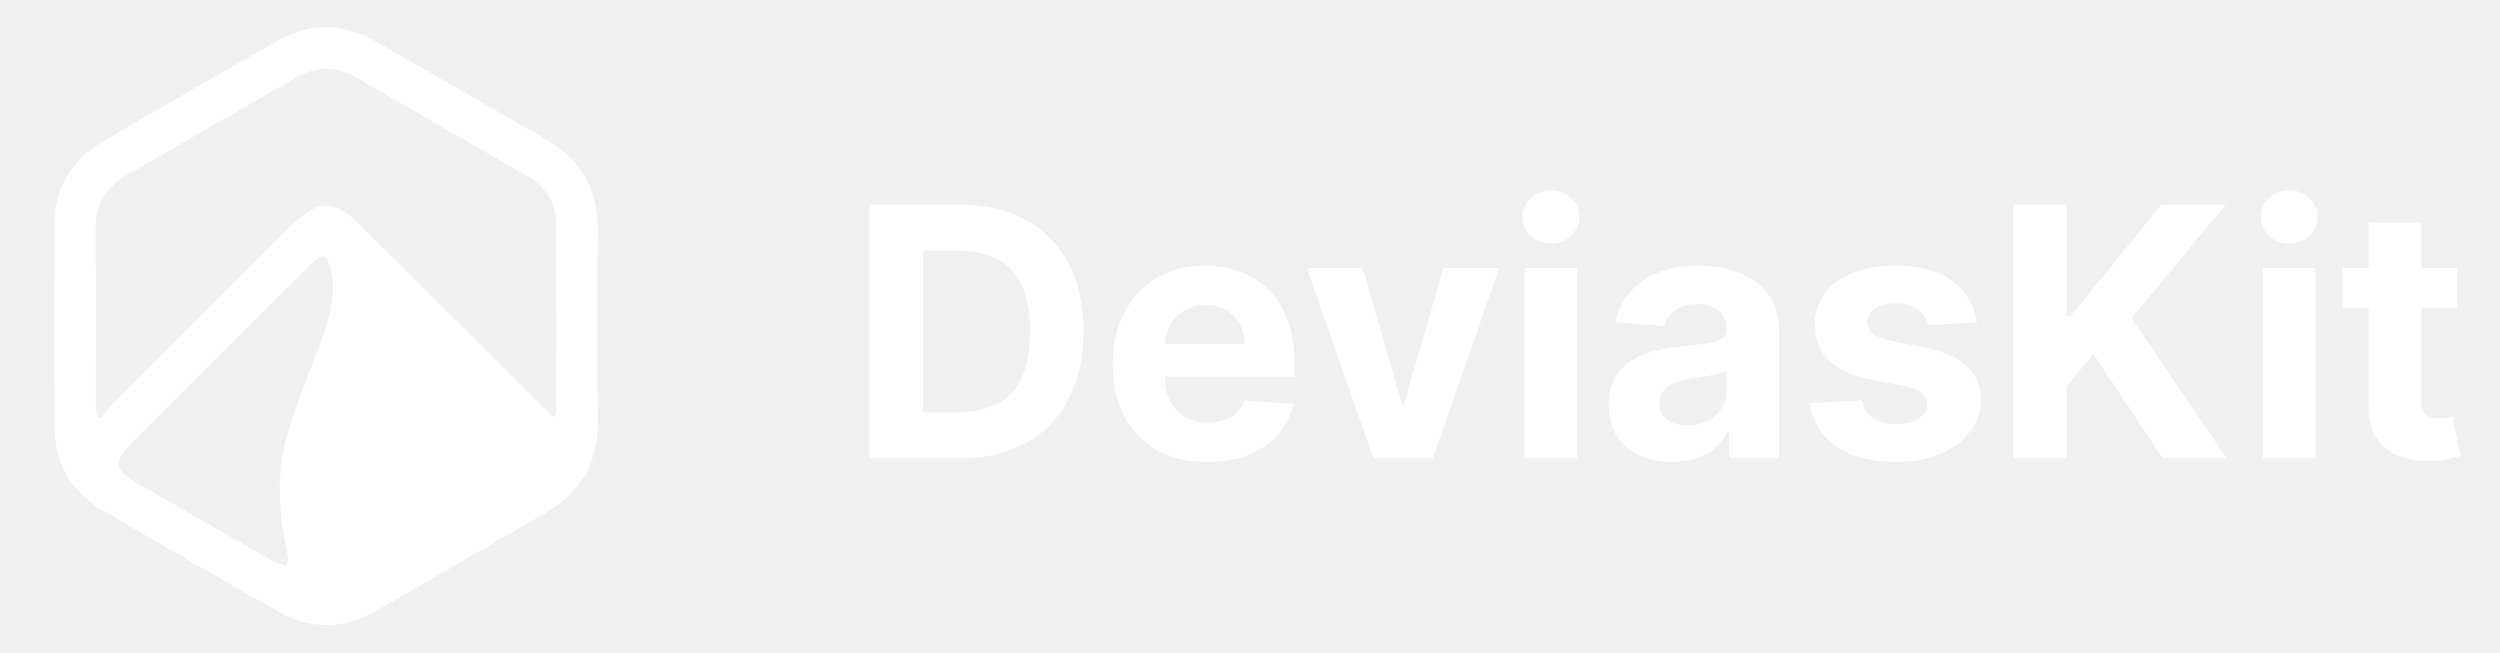
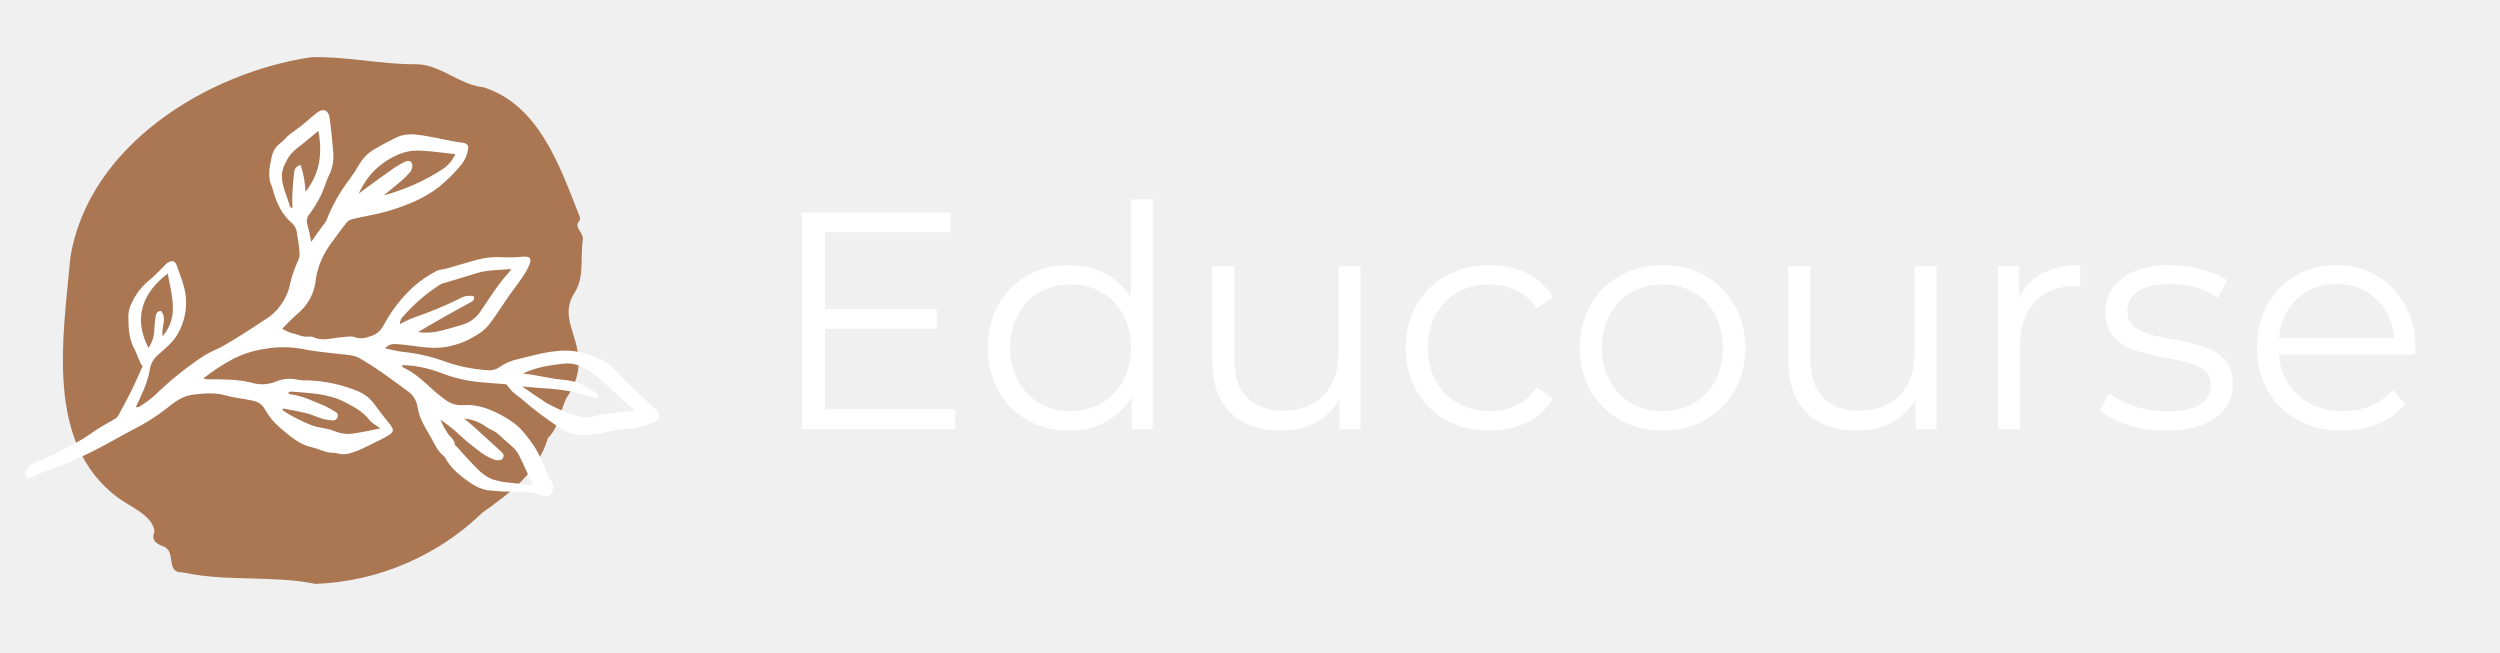
- <svg xmlns="http://www.w3.org/2000/svg" width="230" height="60" viewBox="0 0 230 60" fill="none">
-   <path d="M88.269 42.158H80V18.832H88.337C90.683 18.832 92.703 19.299 94.396 20.233C96.09 21.16 97.392 22.492 98.303 24.231C99.222 25.97 99.681 28.05 99.681 30.473C99.681 32.902 99.222 34.99 98.303 36.737C97.392 38.483 96.082 39.823 94.374 40.757C92.673 41.691 90.638 42.158 88.269 42.158ZM84.932 37.933H88.064C89.522 37.933 90.748 37.675 91.743 37.158C92.745 36.634 93.496 35.826 93.998 34.732C94.507 33.631 94.761 32.211 94.761 30.473C94.761 28.749 94.507 27.34 93.998 26.247C93.496 25.154 92.749 24.349 91.754 23.832C90.759 23.316 89.533 23.058 88.075 23.058H84.932V37.933Z" fill="#ffffff" />
-   <path d="M111.055 42.5C109.256 42.5 107.707 42.136 106.408 41.407C105.118 40.67 104.123 39.63 103.424 38.286C102.726 36.934 102.377 35.336 102.377 33.491C102.377 31.691 102.726 30.112 103.424 28.753C104.123 27.394 105.106 26.335 106.374 25.575C107.65 24.816 109.146 24.436 110.862 24.436C112.016 24.436 113.09 24.622 114.085 24.994C115.087 25.359 115.96 25.909 116.705 26.646C117.456 27.382 118.041 28.309 118.459 29.425C118.876 30.534 119.085 31.832 119.085 33.32V34.653H104.313V31.646H114.518C114.518 30.947 114.366 30.329 114.062 29.789C113.758 29.25 113.337 28.829 112.798 28.525C112.266 28.214 111.648 28.058 110.941 28.058C110.205 28.058 109.552 28.229 108.982 28.571C108.421 28.905 107.98 29.357 107.661 29.926C107.342 30.488 107.179 31.114 107.172 31.805V34.664C107.172 35.53 107.331 36.278 107.65 36.908C107.976 37.538 108.436 38.024 109.028 38.366C109.62 38.707 110.323 38.878 111.135 38.878C111.674 38.878 112.168 38.802 112.616 38.65C113.064 38.499 113.447 38.271 113.766 37.967C114.085 37.663 114.328 37.291 114.495 36.851L118.982 37.147C118.755 38.225 118.288 39.167 117.582 39.972C116.883 40.769 115.979 41.392 114.871 41.84C113.77 42.28 112.498 42.5 111.055 42.5Z" fill="#ffffff" />
-   <path d="M137.931 24.664L131.815 42.158H126.348L120.232 24.664H125.357L128.99 37.181H129.172L132.794 24.664H137.931Z" fill="#ffffff" />
-   <path d="M140.253 42.158V24.664H145.105V42.158H140.253ZM142.691 22.409C141.969 22.409 141.351 22.17 140.834 21.691C140.326 21.205 140.071 20.625 140.071 19.949C140.071 19.28 140.326 18.707 140.834 18.229C141.351 17.743 141.969 17.5 142.691 17.5C143.412 17.5 144.027 17.743 144.536 18.229C145.052 18.707 145.31 19.28 145.31 19.949C145.31 20.625 145.052 21.205 144.536 21.691C144.027 22.17 143.412 22.409 142.691 22.409Z" fill="#ffffff" />
-   <path d="M153.82 42.489C152.704 42.489 151.709 42.295 150.836 41.908C149.963 41.513 149.272 40.932 148.764 40.165C148.262 39.391 148.012 38.426 148.012 37.272C148.012 36.3 148.19 35.484 148.547 34.824C148.904 34.163 149.39 33.631 150.005 33.229C150.62 32.827 151.318 32.523 152.1 32.318C152.89 32.113 153.718 31.969 154.583 31.885C155.601 31.779 156.421 31.68 157.044 31.589C157.666 31.49 158.118 31.346 158.399 31.156C158.68 30.966 158.82 30.685 158.82 30.313V30.245C158.82 29.524 158.592 28.966 158.137 28.571C157.689 28.176 157.051 27.978 156.223 27.978C155.35 27.978 154.655 28.172 154.139 28.559C153.623 28.939 153.281 29.417 153.114 29.994L148.627 29.63C148.854 28.567 149.302 27.648 149.971 26.874C150.639 26.092 151.501 25.492 152.556 25.074C153.619 24.649 154.849 24.436 156.246 24.436C157.218 24.436 158.148 24.55 159.037 24.778C159.933 25.006 160.726 25.359 161.417 25.837C162.116 26.316 162.666 26.931 163.069 27.682C163.471 28.426 163.672 29.319 163.672 30.359V42.158H159.071V39.732H158.934C158.653 40.279 158.277 40.761 157.807 41.179C157.336 41.589 156.77 41.912 156.11 42.147C155.449 42.375 154.686 42.489 153.82 42.489ZM155.21 39.14C155.924 39.14 156.554 39 157.1 38.719C157.647 38.43 158.076 38.043 158.387 37.557C158.699 37.071 158.855 36.521 158.855 35.906V34.049C158.703 34.148 158.494 34.239 158.228 34.322C157.97 34.398 157.678 34.471 157.351 34.539C157.025 34.6 156.698 34.657 156.372 34.71C156.045 34.755 155.749 34.797 155.483 34.835C154.914 34.919 154.416 35.051 153.991 35.234C153.566 35.416 153.236 35.663 153 35.974C152.765 36.278 152.647 36.657 152.647 37.113C152.647 37.773 152.887 38.278 153.365 38.628C153.851 38.969 154.466 39.14 155.21 39.14Z" fill="#ffffff" />
-   <path d="M181.832 29.653L177.39 29.926C177.314 29.546 177.151 29.205 176.9 28.901C176.65 28.59 176.32 28.343 175.91 28.161C175.507 27.971 175.025 27.876 174.463 27.876C173.711 27.876 173.077 28.035 172.561 28.354C172.045 28.666 171.787 29.083 171.787 29.607C171.787 30.025 171.954 30.378 172.288 30.666C172.622 30.955 173.195 31.187 174.008 31.361L177.174 31.999C178.875 32.348 180.143 32.91 180.978 33.685C181.813 34.459 182.231 35.477 182.231 36.737C182.231 37.884 181.893 38.89 181.217 39.755C180.549 40.621 179.63 41.297 178.461 41.783C177.299 42.261 175.959 42.5 174.44 42.5C172.124 42.5 170.279 42.018 168.905 41.054C167.538 40.082 166.737 38.761 166.502 37.09L171.274 36.84C171.418 37.546 171.768 38.085 172.322 38.457C172.876 38.821 173.586 39.004 174.452 39.004C175.302 39.004 175.986 38.84 176.502 38.514C177.026 38.18 177.291 37.751 177.299 37.227C177.291 36.786 177.105 36.426 176.741 36.145C176.377 35.856 175.815 35.636 175.055 35.484L172.026 34.881C170.317 34.539 169.045 33.947 168.21 33.104C167.383 32.261 166.969 31.187 166.969 29.881C166.969 28.757 167.273 27.789 167.88 26.976C168.495 26.164 169.357 25.537 170.465 25.097C171.582 24.657 172.888 24.436 174.383 24.436C176.593 24.436 178.332 24.903 179.6 25.837C180.875 26.771 181.62 28.043 181.832 29.653Z" fill="#ffffff" />
-   <path d="M185.216 42.158V18.832H190.148V29.117H190.456L198.85 18.832H204.761L196.105 29.277L204.863 42.158H198.964L192.574 32.568L190.148 35.529V42.158H185.216Z" fill="#ffffff" />
-   <path d="M208.174 42.158V24.664H213.026V42.158H208.174ZM210.611 22.409C209.89 22.409 209.271 22.17 208.755 21.691C208.246 21.205 207.992 20.625 207.992 19.949C207.992 19.28 208.246 18.707 208.755 18.229C209.271 17.743 209.89 17.5 210.611 17.5C211.333 17.5 211.948 17.743 212.456 18.229C212.973 18.707 213.231 19.28 213.231 19.949C213.231 20.625 212.973 21.205 212.456 21.691C211.948 22.17 211.333 22.409 210.611 22.409Z" fill="#ffffff" />
-   <path d="M226.057 24.664V28.309H215.522V24.664H226.057ZM217.914 20.473H222.766V36.782C222.766 37.23 222.834 37.58 222.971 37.83C223.108 38.073 223.297 38.244 223.54 38.343C223.791 38.441 224.08 38.491 224.406 38.491C224.634 38.491 224.862 38.472 225.089 38.434C225.317 38.389 225.492 38.354 225.613 38.331L226.376 41.942C226.133 42.018 225.792 42.105 225.352 42.204C224.911 42.31 224.376 42.375 223.745 42.398C222.576 42.443 221.551 42.288 220.67 41.931C219.797 41.574 219.117 41.019 218.632 40.268C218.146 39.516 217.907 38.567 217.914 37.42V20.473Z" fill="#ffffff" />
-   <path d="M49.976 47.319C48.691 48.053 34.492 56.276 34.492 56.276C31.551 57.88 28.559 57.935 25.628 56.276C20.193 53.199 14.773 50.094 9.395 46.919C6.514 45.219 5.02 42.611 5.013 39.235C4.999 33.05 4.992 26.864 5.016 20.679C5.03 17.302 6.567 14.719 9.45 13.023C14.788 9.884 20.162 6.804 25.549 3.749C28.529 2.058 31.568 2.094 34.547 3.797C39.787 6.793 45.018 9.806 50.242 12.829C53.419 14.667 55.021 17.394 54.993 21.106C54.948 26.977 54.931 32.849 54.999 38.719C55.045 42.634 53.334 45.412 49.976 47.319ZM19.174 11.773C16.72 13.191 14.281 14.636 11.807 16.02C9.788 17.149 8.775 18.777 8.796 21.128C8.843 26.474 8.808 31.821 8.814 37.168C8.815 37.55 8.883 37.932 8.919 38.314C9.034 38.378 9.149 38.443 9.263 38.508C9.621 38.063 9.942 37.582 10.343 37.181C15.683 31.833 21.034 26.497 26.382 21.158C29.374 18.172 30.61 18.163 33.557 21.104C38.943 26.48 44.328 31.857 49.718 37.23C50.107 37.618 50.527 37.977 51.011 38.422C51.098 38.115 51.172 37.977 51.172 37.839C51.175 32.073 51.178 26.307 51.165 20.541C51.161 18.569 50.165 17.165 48.504 16.205C43.279 13.183 38.043 10.181 32.817 7.161C30.917 6.063 29.05 6.065 27.152 7.18C24.573 8.695 21.972 10.174 19.174 11.773ZM22.6 30.295C19.041 33.849 15.477 37.4 11.924 40.961C10.478 42.41 10.577 43.253 12.31 44.255C16.483 46.67 20.66 49.078 24.847 51.469C25.294 51.724 25.816 51.847 26.359 52.053C26.447 51.66 26.523 51.507 26.506 51.364C26.462 51.002 26.38 50.645 26.308 50.286C25.617 46.858 25.447 43.39 26.418 40.026C27.285 37.024 28.538 34.135 29.607 31.191C30.363 29.108 30.971 26.995 30.405 24.754C30.058 23.378 29.672 23.268 28.662 24.259C26.68 26.204 24.725 28.177 22.6 30.295Z" fill="#ffffff" />
+ <svg xmlns="http://www.w3.org/2000/svg" width="230" zoomAndPan="magnify" viewBox="0 0 172.5 45" height="60" preserveAspectRatio="xMidYMid meet" version="1.0">
+   <defs>
+     <g />
+     <clipPath id="51c541f5ea">
+       <path d="M 4 3.875 L 41 3.875 L 41 40.52 L 4 40.52 Z M 4 3.875 " clip-rule="nonzero" />
+     </clipPath>
+     <clipPath id="bfb7d34eff">
+       <path d="M 1 7 L 46 7 L 46 35 L 1 35 Z M 1 7 " clip-rule="nonzero" />
+     </clipPath>
+     <clipPath id="f0f587ae47">
+       <path d="M 27.039 3.5 L 46.945 27.797 L 17.441 51.965 L -2.461 27.668 Z M 27.039 3.5 " clip-rule="nonzero" />
+     </clipPath>
+     <clipPath id="445a3642e1">
+       <path d="M 27.039 3.5 L 46.945 27.797 L 17.441 51.965 L -2.461 27.668 Z M 27.039 3.5 " clip-rule="nonzero" />
+     </clipPath>
+   </defs>
+   <g clip-path="url(#51c541f5ea)">
+     <path fill="#ab7652" d="M 21.777 40.289 C 18.738 39.676 15.652 40.16 12.598 39.492 C 11.344 39.543 12.254 37.953 11.18 37.668 C 10.727 37.477 10.43 37.242 10.66 36.668 C 10.562 35.59 8.969 34.949 8.141 34.344 C 3.074 30.582 4.363 23.266 4.855 17.773 C 6.09 10.059 14.266 5.02 21.465 3.949 C 23.906 3.879 26.324 4.453 28.723 4.434 C 30.387 4.438 31.688 5.855 33.367 6.023 C 37.117 7.219 38.559 11.293 39.859 14.59 C 39.926 14.852 40.184 15.082 39.883 15.363 C 39.699 15.816 40.281 16.051 40.211 16.566 C 40.023 17.812 40.363 19.16 39.59 20.289 C 38.242 22.527 41.344 24.145 39.07 27.488 C 38.633 28.398 38.57 29.484 37.805 30.227 C 37.121 32.582 35.168 34.043 33.285 35.371 C 31.734 36.871 29.969 38.043 27.984 38.891 C 26.004 39.738 23.934 40.203 21.777 40.289 Z M 21.777 40.289 " fill-opacity="1" fill-rule="nonzero" />
+   </g>
+   <g clip-path="url(#bfb7d34eff)">
+     <g clip-path="url(#f0f587ae47)">
+       <g clip-path="url(#445a3642e1)">
+         <path fill="#ffffff" d="M 9.762 25.184 C 9.672 24.992 9.582 24.805 9.5 24.613 C 9.453 24.473 9.398 24.336 9.336 24.203 C 8.891 23.445 8.855 22.609 8.855 21.77 C 8.867 21.488 8.934 21.219 9.059 20.965 C 9.344 20.324 9.754 19.781 10.297 19.336 C 10.668 19.043 10.984 18.684 11.328 18.352 C 11.391 18.281 11.461 18.211 11.535 18.148 C 11.848 17.941 12.078 17.977 12.199 18.324 C 12.438 19.016 12.738 19.719 12.816 20.438 C 12.906 21.344 12.73 22.195 12.289 22.992 C 11.957 23.613 11.422 24.016 10.93 24.461 C 10.602 24.734 10.406 25.082 10.336 25.504 C 10.188 26.422 9.77 27.238 9.363 28.105 C 9.453 28.09 9.555 28.102 9.617 28.059 C 10.008 27.82 10.371 27.551 10.711 27.246 C 11.762 26.223 12.902 25.312 14.129 24.512 C 14.512 24.273 14.953 24.117 15.348 23.898 C 15.836 23.625 16.309 23.332 16.781 23.035 C 17.293 22.711 17.797 22.371 18.305 22.043 C 18.758 21.766 19.133 21.406 19.434 20.965 C 19.734 20.527 19.934 20.047 20.031 19.523 C 20.16 18.98 20.344 18.457 20.582 17.953 C 20.734 17.617 20.648 17.309 20.625 16.988 C 20.602 16.68 20.52 16.375 20.488 16.066 C 20.449 15.762 20.309 15.516 20.066 15.324 C 19.441 14.766 19.113 14.043 18.875 13.266 C 18.848 13.137 18.809 13.012 18.762 12.887 C 18.441 12.199 18.605 11.504 18.746 10.82 C 18.836 10.398 19.062 10.066 19.418 9.82 C 19.598 9.684 19.73 9.484 19.906 9.34 C 20.184 9.113 20.484 8.922 20.766 8.699 C 21.121 8.414 21.457 8.105 21.809 7.82 C 22.297 7.426 22.672 7.57 22.754 8.199 C 22.852 8.965 22.934 9.73 22.992 10.5 C 23.047 11.07 22.945 11.613 22.688 12.125 C 22.473 12.562 22.359 13.047 22.141 13.488 C 21.922 13.922 21.668 14.34 21.383 14.738 C 21.18 14.957 21.121 15.211 21.211 15.496 C 21.32 15.895 21.406 16.293 21.473 16.699 C 21.641 16.457 21.734 16.312 21.832 16.172 C 22.004 15.934 22.184 15.699 22.355 15.461 C 22.422 15.391 22.477 15.309 22.516 15.223 C 22.914 14.191 23.453 13.238 24.125 12.363 C 24.379 12.016 24.609 11.66 24.82 11.289 C 25.113 10.816 25.508 10.453 26 10.203 C 26.438 9.941 26.895 9.711 27.348 9.488 C 27.922 9.203 28.535 9.246 29.137 9.34 C 29.859 9.453 30.574 9.617 31.297 9.754 C 31.488 9.789 31.684 9.816 31.879 9.84 C 32.215 9.883 32.367 10.016 32.289 10.355 C 32.219 10.715 32.078 11.039 31.859 11.332 C 31.391 11.902 30.871 12.422 30.301 12.891 C 29.781 13.293 29.219 13.625 28.621 13.891 C 27.613 14.34 26.566 14.664 25.48 14.867 C 25.082 14.949 24.68 15.023 24.285 15.129 C 24.141 15.164 24.02 15.238 23.922 15.352 C 23.66 15.664 23.43 16.004 23.18 16.328 C 22.672 16.996 22.199 17.688 21.969 18.512 C 21.895 18.727 21.84 18.945 21.805 19.172 C 21.719 20.211 21.27 21.055 20.461 21.711 C 20.129 22 19.828 22.328 19.469 22.684 C 19.68 22.809 19.898 22.91 20.133 22.984 C 20.527 23.059 20.895 23.289 21.324 23.223 C 21.426 23.207 21.52 23.223 21.613 23.262 C 22.305 23.582 22.988 23.293 23.676 23.258 C 23.934 23.246 24.227 23.168 24.449 23.258 C 24.801 23.379 25.152 23.367 25.496 23.219 C 25.934 23.109 26.254 22.855 26.461 22.457 C 27.008 21.434 27.711 20.527 28.57 19.746 C 29.031 19.348 29.527 19.008 30.066 18.723 C 30.281 18.594 30.57 18.598 30.82 18.523 C 31.484 18.34 32.145 18.137 32.809 17.953 C 33.43 17.777 34.062 17.711 34.707 17.75 C 35.164 17.77 35.621 17.758 36.074 17.711 C 36.559 17.676 36.707 17.816 36.527 18.27 C 36.387 18.602 36.207 18.914 35.992 19.203 C 35.711 19.621 35.395 20.016 35.105 20.43 C 34.641 21.098 34.211 21.793 33.715 22.434 C 33.469 22.723 33.18 22.961 32.848 23.145 C 32.141 23.59 31.379 23.863 30.551 23.969 C 29.543 24.086 28.566 23.84 27.578 23.762 C 27.234 23.734 26.891 23.668 26.566 24.035 C 27.012 24.129 27.402 24.234 27.797 24.281 C 28.73 24.371 29.637 24.57 30.52 24.879 C 31.543 25.262 32.594 25.48 33.68 25.547 C 33.969 25.57 34.23 25.5 34.469 25.328 C 34.836 25.07 35.238 24.895 35.676 24.797 C 36.582 24.586 37.473 24.305 38.41 24.227 C 39.207 24.129 39.977 24.227 40.727 24.516 C 41.047 24.629 41.363 24.762 41.668 24.918 C 42.297 25.285 42.723 25.887 43.242 26.379 C 43.812 26.922 44.395 27.449 44.969 27.984 C 45.09 28.09 45.207 28.207 45.316 28.332 C 45.574 28.648 45.531 28.961 45.156 29.129 C 44.766 29.305 44.363 29.43 43.945 29.512 C 43.5 29.602 43.039 29.598 42.59 29.668 C 41.961 29.77 41.34 29.926 40.707 30.004 C 39.945 30.102 39.246 29.934 38.605 29.504 C 37.688 28.906 36.812 28.246 35.988 27.523 C 35.789 27.355 35.562 27.215 35.371 27.035 C 35.215 26.871 35.07 26.699 34.938 26.516 C 34.402 26.473 33.766 26.426 33.129 26.371 C 32.195 26.281 31.293 26.07 30.418 25.73 C 29.633 25.426 28.824 25.25 27.984 25.199 C 27.91 25.195 27.828 25.207 27.719 25.211 C 27.77 25.285 27.789 25.34 27.824 25.355 C 28.656 25.742 29.297 26.371 29.961 26.977 C 30.215 27.203 30.496 27.402 30.766 27.613 C 31.141 27.887 31.559 27.996 32.02 27.949 C 32.977 27.891 33.824 28.234 34.633 28.668 C 34.941 28.832 35.238 29.023 35.52 29.234 C 35.754 29.418 35.961 29.621 36.148 29.852 C 36.434 30.184 36.695 30.535 36.93 30.906 C 37.16 31.277 37.332 31.688 37.523 32.082 C 37.688 32.418 37.742 32.793 37.984 33.105 C 38.16 33.332 38.207 33.578 38.129 33.855 C 38.117 33.93 38.09 33.996 38.047 34.055 C 38.004 34.117 37.949 34.164 37.883 34.199 C 37.816 34.234 37.742 34.25 37.668 34.25 C 37.594 34.25 37.523 34.23 37.457 34.199 C 36.879 33.996 36.281 33.906 35.668 33.922 C 34.98 33.938 34.297 33.902 33.613 33.824 C 33.172 33.734 32.773 33.555 32.414 33.289 C 31.727 32.812 31.066 32.285 30.676 31.512 C 30.203 31.176 29.996 30.645 29.727 30.168 C 29.352 29.516 28.93 28.875 28.82 28.117 C 28.734 27.59 28.465 27.184 28.008 26.902 C 27.445 26.492 26.887 26.066 26.312 25.668 C 25.871 25.363 25.418 25.078 24.957 24.801 C 24.762 24.672 24.555 24.586 24.328 24.535 C 23.77 24.449 23.203 24.41 22.645 24.34 C 22.098 24.273 21.547 24.215 21.004 24.105 C 20.113 23.926 19.223 23.91 18.328 24.066 C 17.543 24.172 16.801 24.402 16.094 24.762 C 15.363 25.148 14.672 25.602 14.023 26.117 C 14.125 26.145 14.23 26.16 14.336 26.172 C 15.352 26.176 16.379 26.16 17.363 26.406 C 17.945 26.578 18.52 26.547 19.082 26.312 C 19.555 26.125 20.039 26.086 20.535 26.199 C 20.762 26.238 20.988 26.254 21.219 26.246 C 22.43 26.285 23.59 26.535 24.707 26.996 C 25.188 27.203 25.578 27.516 25.875 27.945 C 26.207 28.41 26.57 28.852 26.922 29.301 C 27.18 29.625 27.188 29.805 26.828 30.023 C 26.383 30.297 25.902 30.512 25.434 30.746 C 25.172 30.883 24.902 31.004 24.629 31.113 C 24.184 31.281 23.734 31.441 23.246 31.27 C 23.148 31.246 23.051 31.238 22.953 31.246 C 22.438 31.234 21.992 30.965 21.508 30.859 C 20.633 30.668 20.004 30.078 19.355 29.543 C 18.914 29.172 18.551 28.734 18.27 28.23 C 18.027 27.797 17.691 27.691 17.285 27.613 C 16.711 27.5 16.121 27.441 15.562 27.281 C 14.844 27.082 14.152 27.137 13.43 27.215 C 12.691 27.293 12.156 27.637 11.617 28.09 C 10.832 28.711 9.992 29.246 9.094 29.688 C 8.141 30.191 7.215 30.742 6.246 31.215 C 5.223 31.73 4.168 32.172 3.082 32.539 C 2.742 32.648 2.43 32.836 2.098 32.973 C 2.004 33.012 1.844 33.043 1.797 32.996 C 1.727 32.902 1.707 32.797 1.734 32.684 C 1.852 32.27 2.113 31.992 2.52 31.855 C 3.551 31.508 4.477 30.953 5.43 30.449 C 5.922 30.191 6.359 29.836 6.828 29.539 C 7.188 29.316 7.566 29.121 7.926 28.902 C 8.027 28.848 8.105 28.77 8.164 28.672 C 8.449 28.152 8.723 27.633 8.992 27.109 C 9.113 26.879 9.223 26.637 9.332 26.398 C 9.508 26.016 9.68 25.629 9.852 25.242 Z M 32.691 20.441 C 32.723 20.52 32.719 20.598 32.684 20.676 C 32.648 20.754 32.59 20.805 32.512 20.836 C 31.852 21.195 31.191 21.559 30.535 21.93 C 29.969 22.25 29.406 22.586 28.844 22.914 C 29.262 22.969 29.68 22.961 30.098 22.891 C 30.707 22.766 31.301 22.578 31.898 22.41 C 32.469 22.234 32.91 21.891 33.223 21.383 C 33.832 20.484 34.406 19.566 35.141 18.766 C 35.191 18.699 35.238 18.633 35.281 18.562 C 34.43 18.641 33.645 18.609 32.887 18.852 C 32.121 19.094 31.348 19.312 30.574 19.547 C 30.496 19.57 30.422 19.605 30.352 19.648 C 29.418 20.242 28.59 20.957 27.859 21.789 C 27.684 21.938 27.594 22.129 27.59 22.359 C 27.934 22.199 28.23 22.027 28.551 21.914 C 29.625 21.551 30.668 21.117 31.684 20.617 C 31.996 20.426 32.332 20.363 32.691 20.441 Z M 36.09 25.773 C 36.328 25.805 36.566 25.832 36.805 25.871 C 37.465 25.98 38.121 26.141 38.789 26.199 C 39.281 26.23 39.75 26.344 40.199 26.547 C 40.547 26.727 40.883 26.93 41.203 27.156 C 41.254 27.191 41.246 27.32 41.266 27.406 C 41.18 27.422 41.086 27.469 41.012 27.449 C 40.727 27.371 40.453 27.25 40.168 27.184 C 39.41 26.992 38.641 26.867 37.859 26.812 C 37.285 26.789 36.715 26.723 36.023 26.664 C 36.629 27.074 37.133 27.434 37.652 27.766 C 38.246 28.117 38.875 28.395 39.535 28.594 C 39.984 28.746 40.438 28.879 40.93 28.734 C 41.277 28.637 41.629 28.57 41.988 28.531 C 42.578 28.457 43.172 28.414 43.809 28.355 C 43.707 28.25 43.641 28.176 43.57 28.113 C 42.977 27.578 42.355 27.066 41.789 26.5 C 41.336 26.043 40.824 25.668 40.254 25.375 C 39.855 25.148 39.43 25.051 38.973 25.082 C 37.996 25.191 37.023 25.316 36.09 25.773 Z M 32.016 28.883 C 32.176 29.012 32.348 29.133 32.5 29.273 C 33.012 29.73 33.516 30.191 34.02 30.652 C 34.223 30.84 34.434 31.02 34.629 31.219 C 34.734 31.297 34.77 31.398 34.738 31.527 C 34.703 31.656 34.621 31.73 34.492 31.746 C 34.348 31.773 34.207 31.758 34.07 31.707 C 33.656 31.543 33.281 31.316 32.941 31.035 C 32.422 30.641 31.922 30.219 31.449 29.77 C 31.109 29.473 30.754 29.199 30.375 28.949 C 30.508 29.25 30.66 29.539 30.836 29.816 C 30.996 30.113 31.352 30.285 31.379 30.668 C 31.383 30.719 31.461 30.766 31.504 30.812 C 31.801 31.137 32.094 31.469 32.395 31.789 C 32.887 32.312 33.359 32.867 34.07 33.102 C 34.367 33.195 34.672 33.254 34.98 33.285 C 35.566 33.359 36.16 33.41 36.766 33.469 C 36.523 32.941 36.316 32.48 36.105 32.02 C 36.023 31.844 35.93 31.672 35.852 31.492 C 35.617 30.953 35.133 30.652 34.727 30.277 C 34.566 30.113 34.398 29.965 34.215 29.824 C 34.016 29.688 33.766 29.625 33.582 29.477 C 33.113 29.129 32.594 28.93 32.016 28.883 Z M 19.91 27.051 L 19.906 27.133 C 19.945 27.164 19.984 27.188 20.027 27.203 C 20.887 27.305 21.648 27.703 22.438 28.02 C 22.672 28.133 22.898 28.266 23.117 28.406 C 23.191 28.434 23.246 28.48 23.281 28.551 C 23.316 28.617 23.32 28.691 23.297 28.766 C 23.277 28.848 23.23 28.914 23.156 28.961 C 23.086 29.008 23.004 29.02 22.918 29.004 C 22.707 28.992 22.496 28.961 22.289 28.91 C 21.914 28.797 21.555 28.617 21.176 28.523 C 20.637 28.383 20.082 28.293 19.531 28.184 C 19.52 28.219 19.504 28.258 19.488 28.293 C 19.688 28.418 19.875 28.562 20.082 28.668 C 20.551 28.93 21.035 29.16 21.535 29.355 C 22.039 29.535 22.613 29.539 23.094 29.754 C 23.559 29.941 24.035 29.988 24.523 29.887 C 25.074 29.816 25.617 29.68 26.238 29.559 C 25.934 29.328 25.664 29.199 25.5 28.988 C 25.055 28.41 24.441 28.082 23.816 27.758 C 22.664 27.156 21.395 27.125 20.141 27.023 C 20.062 27.023 19.988 27.035 19.91 27.051 Z M 24.758 13.352 C 25.441 12.855 26.117 12.348 26.809 11.859 C 27.164 11.598 27.539 11.363 27.934 11.16 C 28.281 10.988 28.52 11.207 28.438 11.594 C 28.402 11.719 28.34 11.832 28.25 11.93 C 28.074 12.125 27.891 12.309 27.691 12.48 C 27.281 12.832 26.859 13.164 26.477 13.48 C 27.941 13.086 29.309 12.477 30.578 11.648 C 30.949 11.387 31.227 11.051 31.418 10.641 C 30.586 10.551 29.762 10.418 28.938 10.391 C 28.457 10.371 27.996 10.453 27.551 10.633 C 26.262 11.172 25.332 12.078 24.758 13.352 Z M 21.969 9.031 C 21.445 9.457 20.957 9.879 20.445 10.27 C 20.121 10.531 19.871 10.848 19.703 11.23 C 19.559 11.488 19.473 11.77 19.445 12.066 C 19.43 12.832 19.805 13.516 20.004 14.234 C 20.012 14.273 20.07 14.297 20.176 14.387 C 20.176 13.988 20.156 13.648 20.176 13.312 C 20.199 12.84 20.234 12.367 20.301 11.902 C 20.301 11.773 20.344 11.66 20.43 11.562 C 20.516 11.469 20.621 11.41 20.75 11.395 C 20.945 11.992 21.055 12.602 21.082 13.23 C 22.078 11.977 22.258 10.586 21.969 9.031 Z M 11.574 18.875 C 9.918 20.129 9.129 21.859 10.246 24.008 C 10.496 23.629 10.633 23.215 10.648 22.762 C 10.656 22.449 10.688 22.141 10.742 21.832 C 10.773 21.629 10.848 21.453 11.109 21.457 C 11.562 21.992 11.09 22.59 11.227 23.195 C 11.746 22.574 11.977 21.859 11.922 21.055 C 11.902 20.348 11.707 19.645 11.574 18.875 Z M 11.574 18.875 " fill-opacity="1" fill-rule="nonzero" />
+       </g>
+     </g>
+   </g>
+   <g fill="#ffffff" fill-opacity="1">
+     <g transform="translate(52.90755, 29.60441)">
+       <g>
+         <path d="M 13 -1.359 L 13 0 L 2.438 0 L 2.438 -14.938 L 12.672 -14.938 L 12.672 -13.578 L 4.016 -13.578 L 4.016 -8.266 L 11.734 -8.266 L 11.734 -6.922 L 4.016 -6.922 L 4.016 -1.359 Z M 13 -1.359 " />
+       </g>
+     </g>
+   </g>
+   <g fill="#ffffff" fill-opacity="1">
+     <g transform="translate(67.18176, 29.60441)">
+       <g>
+         <path d="M 12.359 -15.844 L 12.359 0 L 10.906 0 L 10.906 -2.219 C 10.445 -1.469 9.844 -0.891 9.094 -0.484 C 8.352 -0.086 7.516 0.109 6.578 0.109 C 5.523 0.109 4.57 -0.129 3.719 -0.609 C 2.863 -1.098 2.191 -1.773 1.703 -2.641 C 1.223 -3.516 0.984 -4.504 0.984 -5.609 C 0.984 -6.723 1.223 -7.711 1.703 -8.578 C 2.191 -9.441 2.863 -10.113 3.719 -10.594 C 4.57 -11.07 5.523 -11.312 6.578 -11.312 C 7.484 -11.312 8.301 -11.125 9.031 -10.75 C 9.77 -10.375 10.375 -9.82 10.844 -9.094 L 10.844 -15.844 Z M 6.703 -1.234 C 7.484 -1.234 8.191 -1.414 8.828 -1.781 C 9.461 -2.145 9.957 -2.66 10.312 -3.328 C 10.676 -3.992 10.859 -4.754 10.859 -5.609 C 10.859 -6.461 10.676 -7.223 10.312 -7.891 C 9.957 -8.566 9.461 -9.082 8.828 -9.438 C 8.191 -9.801 7.484 -9.984 6.703 -9.984 C 5.898 -9.984 5.18 -9.801 4.547 -9.438 C 3.922 -9.082 3.426 -8.566 3.062 -7.891 C 2.695 -7.223 2.516 -6.461 2.516 -5.609 C 2.516 -4.754 2.695 -3.992 3.062 -3.328 C 3.426 -2.66 3.922 -2.145 4.547 -1.781 C 5.18 -1.414 5.898 -1.234 6.703 -1.234 Z M 6.703 -1.234 " />
+       </g>
+     </g>
+   </g>
+   <g fill="#ffffff" fill-opacity="1">
+     <g transform="translate(81.648, 29.60441)">
+       <g>
+         <path d="M 12.234 -11.234 L 12.234 0 L 10.781 0 L 10.781 -2.047 C 10.383 -1.367 9.836 -0.836 9.141 -0.453 C 8.441 -0.078 7.645 0.109 6.75 0.109 C 5.281 0.109 4.117 -0.297 3.266 -1.109 C 2.422 -1.93 2 -3.133 2 -4.719 L 2 -11.234 L 3.516 -11.234 L 3.516 -4.859 C 3.516 -3.68 3.805 -2.785 4.391 -2.172 C 4.973 -1.566 5.805 -1.266 6.891 -1.266 C 8.078 -1.266 9.008 -1.625 9.688 -2.344 C 10.375 -3.062 10.719 -4.055 10.719 -5.328 L 10.719 -11.234 Z M 12.234 -11.234 " />
+       </g>
+     </g>
+   </g>
+   <g fill="#ffffff" fill-opacity="1">
+     <g transform="translate(96.00755, 29.60441)">
+       <g>
+         <path d="M 6.766 0.109 C 5.648 0.109 4.656 -0.129 3.781 -0.609 C 2.906 -1.098 2.219 -1.781 1.719 -2.656 C 1.227 -3.531 0.984 -4.516 0.984 -5.609 C 0.984 -6.703 1.227 -7.68 1.719 -8.547 C 2.219 -9.422 2.906 -10.098 3.781 -10.578 C 4.656 -11.066 5.648 -11.312 6.766 -11.312 C 7.734 -11.312 8.598 -11.125 9.359 -10.75 C 10.117 -10.375 10.719 -9.82 11.156 -9.094 L 10.031 -8.328 C 9.664 -8.879 9.195 -9.289 8.625 -9.562 C 8.051 -9.844 7.43 -9.984 6.766 -9.984 C 5.953 -9.984 5.223 -9.801 4.578 -9.438 C 3.93 -9.082 3.426 -8.566 3.062 -7.891 C 2.695 -7.223 2.516 -6.461 2.516 -5.609 C 2.516 -4.742 2.695 -3.977 3.062 -3.312 C 3.426 -2.656 3.93 -2.145 4.578 -1.781 C 5.223 -1.414 5.953 -1.234 6.766 -1.234 C 7.43 -1.234 8.051 -1.367 8.625 -1.641 C 9.195 -1.91 9.664 -2.32 10.031 -2.875 L 11.156 -2.109 C 10.719 -1.391 10.113 -0.836 9.344 -0.453 C 8.582 -0.078 7.723 0.109 6.766 0.109 Z M 6.766 0.109 " />
+       </g>
+     </g>
+   </g>
+   <g fill="#ffffff" fill-opacity="1">
+     <g transform="translate(108.0201, 29.60441)">
+       <g>
+         <path d="M 6.703 0.109 C 5.617 0.109 4.641 -0.133 3.766 -0.625 C 2.898 -1.113 2.219 -1.789 1.719 -2.656 C 1.227 -3.531 0.984 -4.516 0.984 -5.609 C 0.984 -6.703 1.227 -7.68 1.719 -8.547 C 2.219 -9.422 2.898 -10.098 3.766 -10.578 C 4.641 -11.066 5.617 -11.312 6.703 -11.312 C 7.785 -11.312 8.758 -11.066 9.625 -10.578 C 10.488 -10.098 11.164 -9.422 11.656 -8.547 C 12.156 -7.68 12.406 -6.703 12.406 -5.609 C 12.406 -4.516 12.156 -3.531 11.656 -2.656 C 11.164 -1.789 10.488 -1.113 9.625 -0.625 C 8.758 -0.133 7.785 0.109 6.703 0.109 Z M 6.703 -1.234 C 7.492 -1.234 8.207 -1.414 8.844 -1.781 C 9.477 -2.145 9.973 -2.66 10.328 -3.328 C 10.68 -3.992 10.859 -4.754 10.859 -5.609 C 10.859 -6.461 10.68 -7.223 10.328 -7.891 C 9.973 -8.566 9.477 -9.082 8.844 -9.438 C 8.207 -9.801 7.492 -9.984 6.703 -9.984 C 5.898 -9.984 5.18 -9.801 4.547 -9.438 C 3.922 -9.082 3.426 -8.566 3.062 -7.891 C 2.695 -7.223 2.516 -6.461 2.516 -5.609 C 2.516 -4.754 2.695 -3.992 3.062 -3.328 C 3.426 -2.66 3.922 -2.145 4.547 -1.781 C 5.18 -1.414 5.898 -1.234 6.703 -1.234 Z M 6.703 -1.234 " />
+       </g>
+     </g>
+   </g>
+   <g fill="#ffffff" fill-opacity="1">
+     <g transform="translate(121.3981, 29.60441)">
+       <g>
+         <path d="M 12.234 -11.234 L 12.234 0 L 10.781 0 L 10.781 -2.047 C 10.383 -1.367 9.836 -0.836 9.141 -0.453 C 8.441 -0.078 7.645 0.109 6.75 0.109 C 5.281 0.109 4.117 -0.297 3.266 -1.109 C 2.422 -1.93 2 -3.133 2 -4.719 L 2 -11.234 L 3.516 -11.234 L 3.516 -4.859 C 3.516 -3.68 3.805 -2.785 4.391 -2.172 C 4.973 -1.566 5.805 -1.266 6.891 -1.266 C 8.078 -1.266 9.008 -1.625 9.688 -2.344 C 10.375 -3.062 10.719 -4.055 10.719 -5.328 L 10.719 -11.234 Z M 12.234 -11.234 " />
+       </g>
+     </g>
+   </g>
+   <g fill="#ffffff" fill-opacity="1">
+     <g transform="translate(135.7577, 29.60441)">
+       <g>
+         <path d="M 3.562 -9.031 C 3.914 -9.781 4.445 -10.348 5.156 -10.734 C 5.863 -11.117 6.734 -11.312 7.766 -11.312 L 7.766 -9.844 L 7.406 -9.859 C 6.227 -9.859 5.301 -9.492 4.625 -8.766 C 3.957 -8.047 3.625 -7.031 3.625 -5.719 L 3.625 0 L 2.109 0 L 2.109 -11.234 L 3.562 -11.234 Z M 3.562 -9.031 " />
+       </g>
+     </g>
+   </g>
+   <g fill="#ffffff" fill-opacity="1">
+     <g transform="translate(144.3137, 29.60441)">
+       <g>
+         <path d="M 5.125 0.109 C 4.207 0.109 3.332 -0.02 2.5 -0.281 C 1.676 -0.551 1.031 -0.883 0.562 -1.281 L 1.234 -2.469 C 1.703 -2.102 2.289 -1.801 3 -1.562 C 3.719 -1.332 4.461 -1.219 5.234 -1.219 C 6.254 -1.219 7.008 -1.375 7.5 -1.688 C 7.988 -2.008 8.234 -2.461 8.234 -3.047 C 8.234 -3.461 8.098 -3.785 7.828 -4.016 C 7.555 -4.254 7.211 -4.43 6.797 -4.547 C 6.391 -4.672 5.848 -4.789 5.172 -4.906 C 4.254 -5.082 3.52 -5.258 2.969 -5.438 C 2.414 -5.613 1.941 -5.914 1.547 -6.344 C 1.148 -6.77 0.953 -7.359 0.953 -8.109 C 0.953 -9.047 1.344 -9.812 2.125 -10.406 C 2.914 -11.008 4.008 -11.312 5.406 -11.312 C 6.125 -11.312 6.848 -11.211 7.578 -11.016 C 8.305 -10.828 8.906 -10.578 9.375 -10.266 L 8.703 -9.047 C 7.785 -9.691 6.688 -10.016 5.406 -10.016 C 4.438 -10.016 3.703 -9.844 3.203 -9.5 C 2.711 -9.156 2.469 -8.707 2.469 -8.156 C 2.469 -7.727 2.609 -7.383 2.891 -7.125 C 3.172 -6.875 3.516 -6.688 3.922 -6.562 C 4.336 -6.438 4.91 -6.312 5.641 -6.188 C 6.535 -6.02 7.25 -5.848 7.781 -5.672 C 8.32 -5.504 8.785 -5.211 9.172 -4.797 C 9.555 -4.391 9.75 -3.82 9.75 -3.094 C 9.75 -2.113 9.336 -1.332 8.516 -0.75 C 7.703 -0.176 6.57 0.109 5.125 0.109 Z M 5.125 0.109 " />
+       </g>
+     </g>
+   </g>
+   <g fill="#ffffff" fill-opacity="1">
+     <g transform="translate(154.7473, 29.60441)">
+       <g>
+         <path d="M 11.891 -5.141 L 2.5 -5.141 C 2.582 -3.973 3.031 -3.031 3.844 -2.312 C 4.656 -1.594 5.68 -1.234 6.922 -1.234 C 7.617 -1.234 8.258 -1.359 8.844 -1.609 C 9.426 -1.859 9.93 -2.223 10.359 -2.703 L 11.203 -1.734 C 10.703 -1.129 10.078 -0.672 9.328 -0.359 C 8.586 -0.047 7.77 0.109 6.875 0.109 C 5.719 0.109 4.691 -0.133 3.797 -0.625 C 2.91 -1.113 2.219 -1.789 1.719 -2.656 C 1.227 -3.531 0.984 -4.516 0.984 -5.609 C 0.984 -6.703 1.219 -7.68 1.688 -8.547 C 2.164 -9.422 2.82 -10.098 3.656 -10.578 C 4.488 -11.066 5.426 -11.312 6.469 -11.312 C 7.508 -11.312 8.441 -11.066 9.266 -10.578 C 10.086 -10.098 10.734 -9.426 11.203 -8.562 C 11.672 -7.707 11.906 -6.723 11.906 -5.609 Z M 6.469 -10.016 C 5.383 -10.016 4.473 -9.664 3.734 -8.969 C 3.004 -8.281 2.594 -7.383 2.5 -6.281 L 10.453 -6.281 C 10.359 -7.383 9.941 -8.281 9.203 -8.969 C 8.473 -9.664 7.562 -10.016 6.469 -10.016 Z M 6.469 -10.016 " />
+       </g>
+     </g>
+   </g>
</svg>
